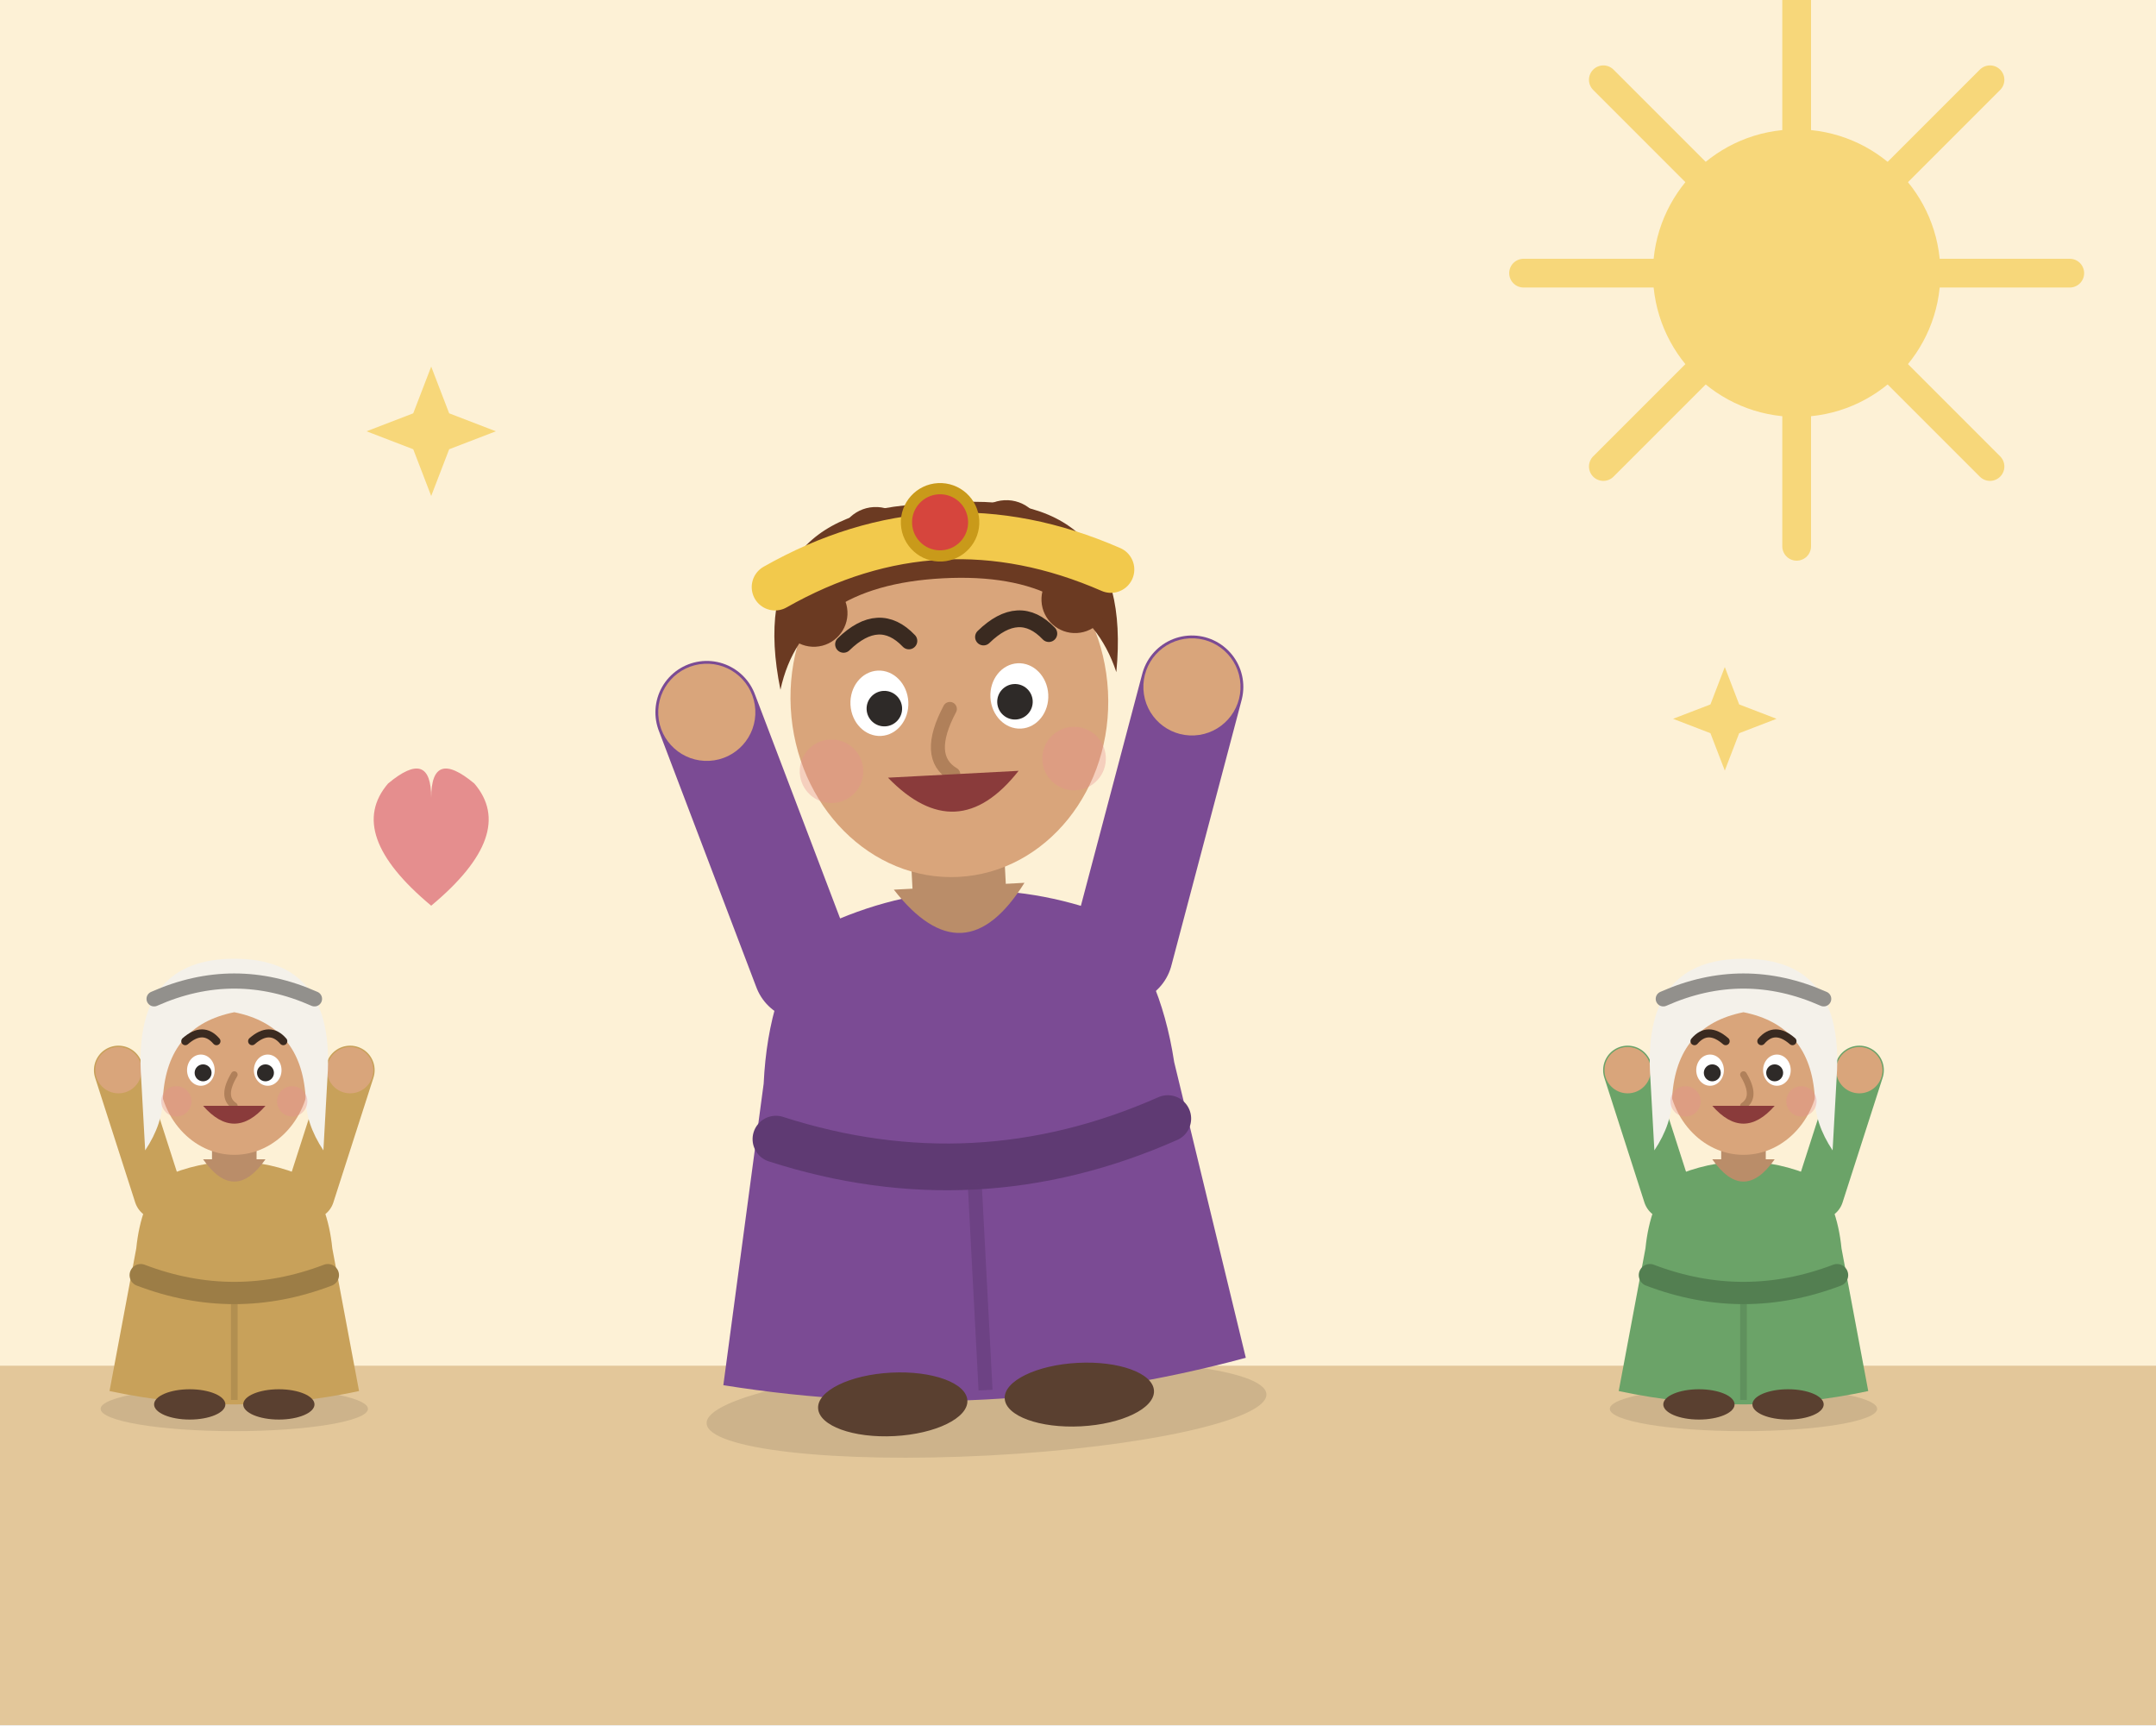
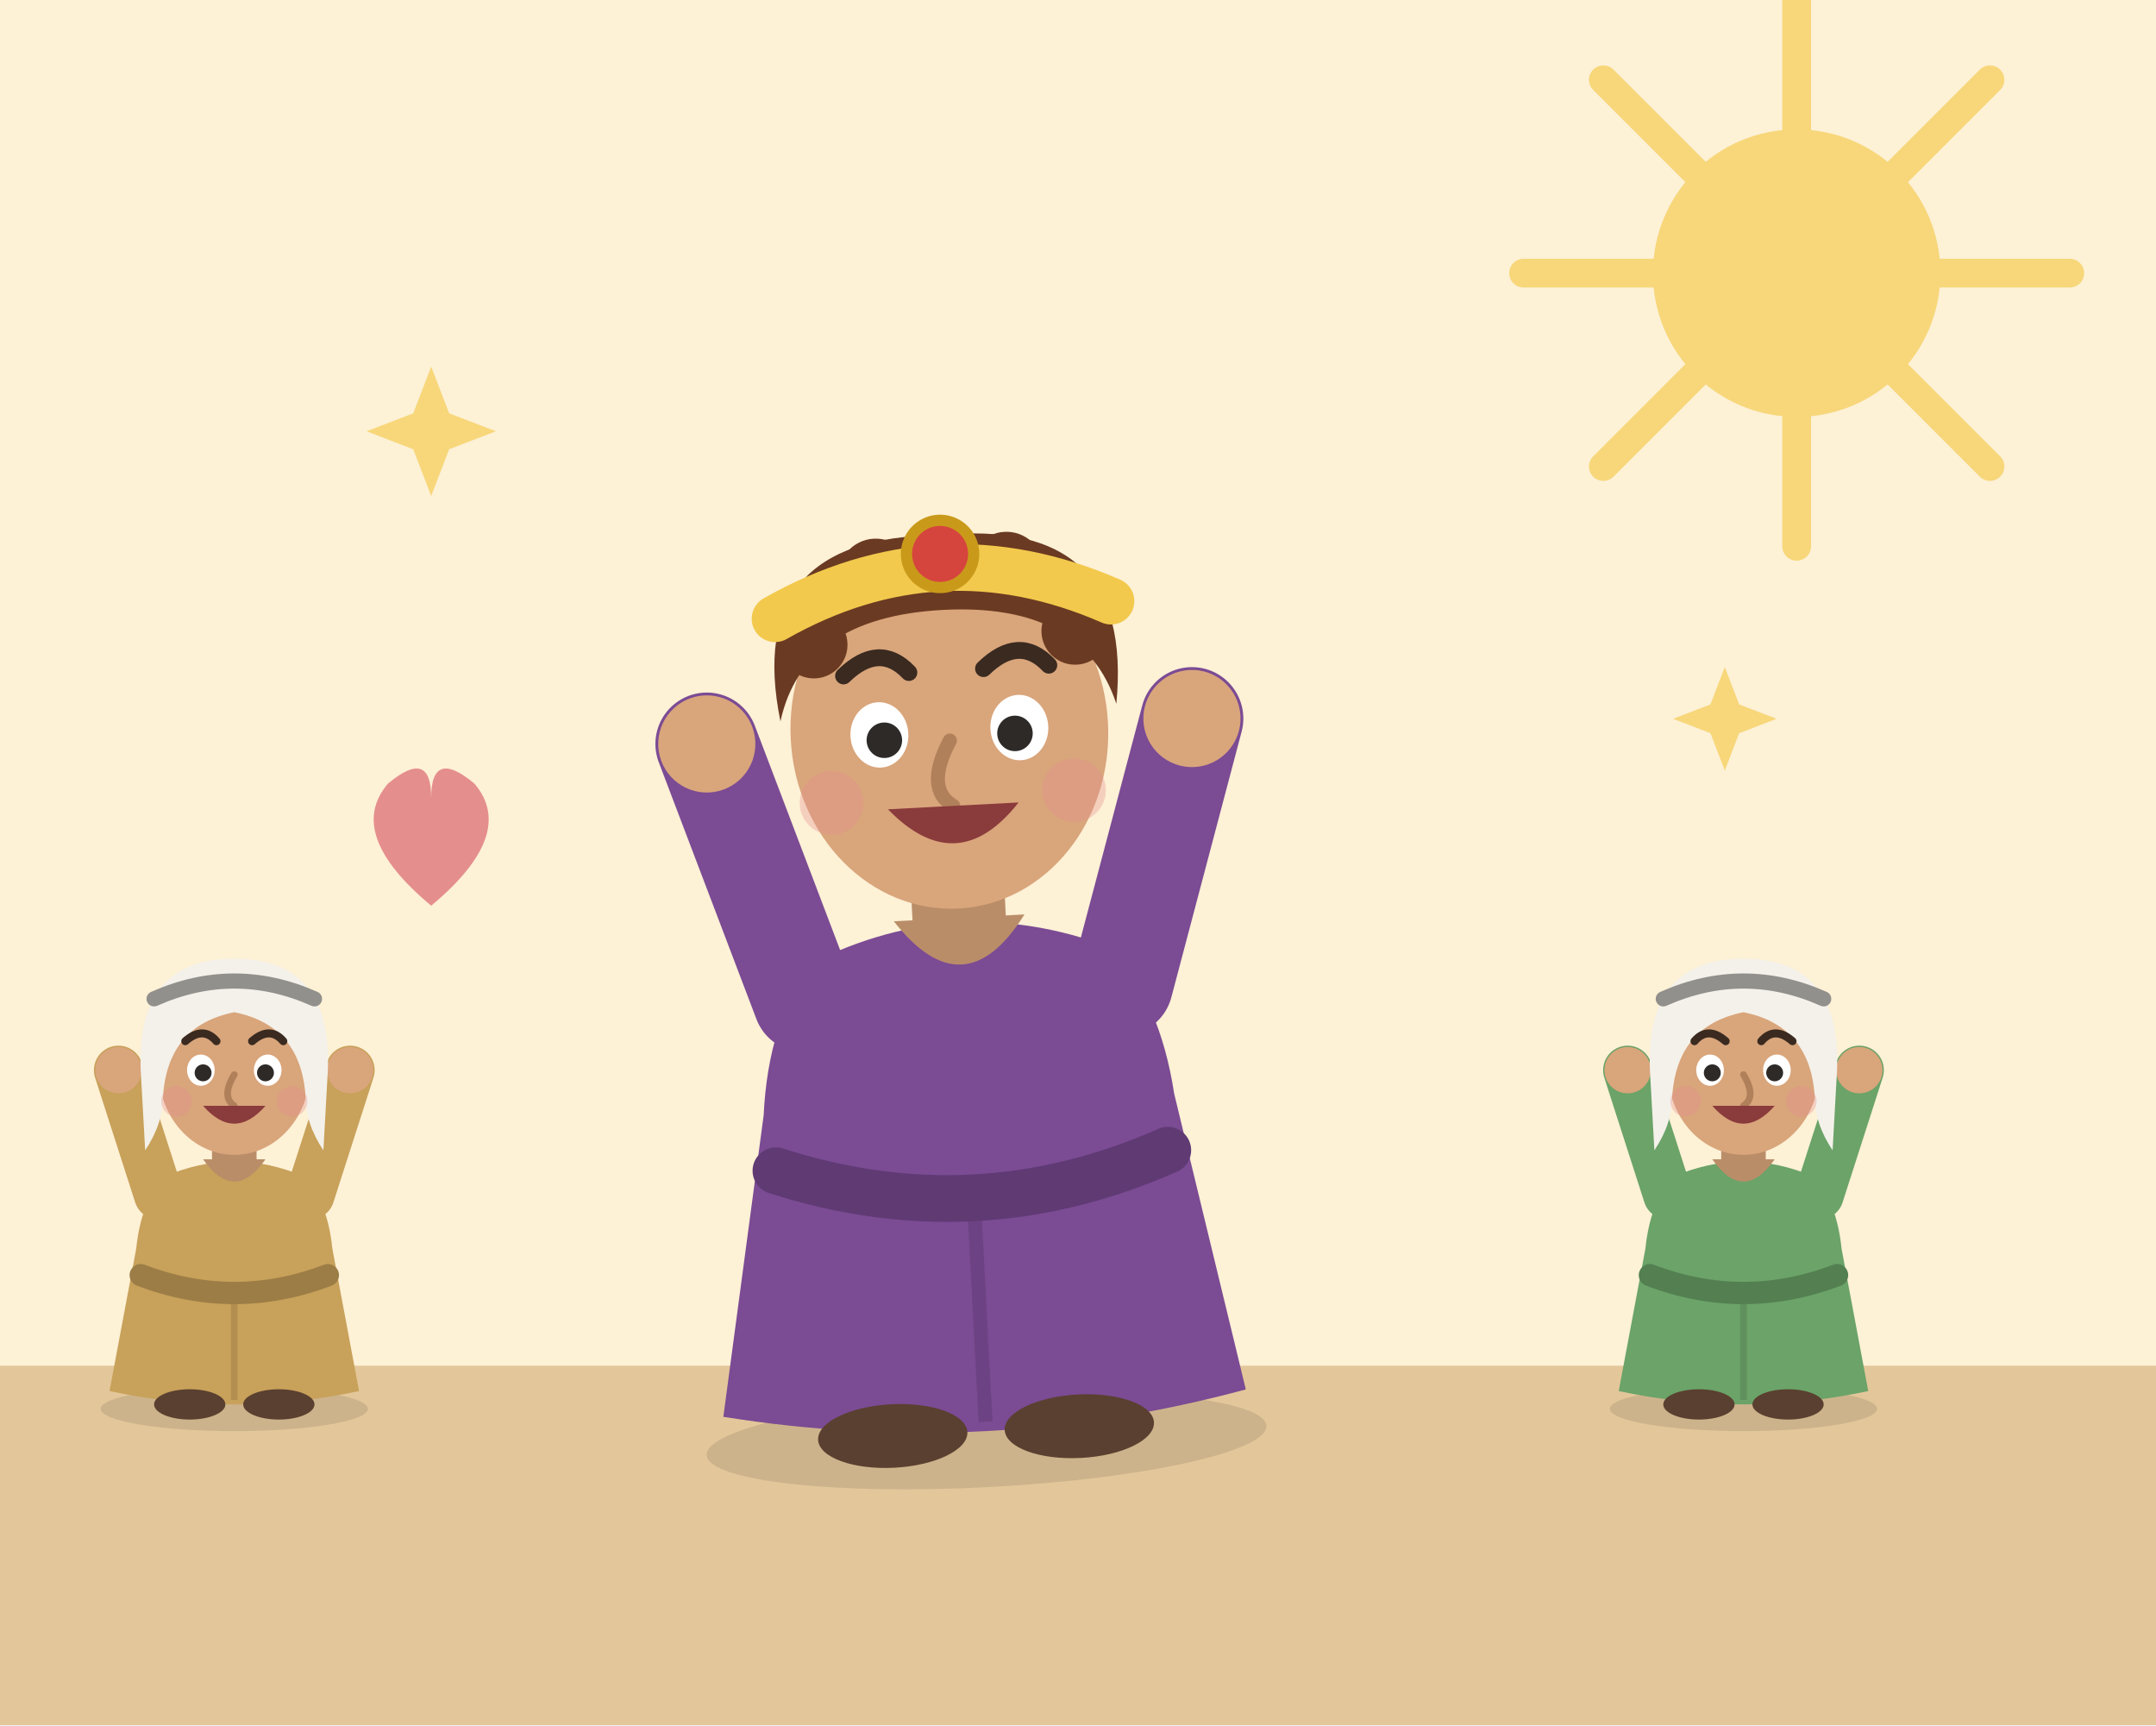
<svg xmlns="http://www.w3.org/2000/svg" viewBox="0 0 300 240">
  <rect width="300" height="240" fill="#FDF1D6" />
  <rect y="190" width="300" height="50" fill="#E3C79A" />
  <line x1="250" y1="38" x2="288.0" y2="38.0" stroke="#F7D77A" stroke-width="4" stroke-linecap="round" />
  <line x1="250" y1="38" x2="276.9" y2="64.9" stroke="#F7D77A" stroke-width="4" stroke-linecap="round" />
  <line x1="250" y1="38" x2="250.0" y2="76.0" stroke="#F7D77A" stroke-width="4" stroke-linecap="round" />
  <line x1="250" y1="38" x2="223.1" y2="64.9" stroke="#F7D77A" stroke-width="4" stroke-linecap="round" />
  <line x1="250" y1="38" x2="212.0" y2="38.0" stroke="#F7D77A" stroke-width="4" stroke-linecap="round" />
  <line x1="250" y1="38" x2="223.1" y2="11.1" stroke="#F7D77A" stroke-width="4" stroke-linecap="round" />
  <line x1="250" y1="38" x2="250.0" y2="0.0" stroke="#F7D77A" stroke-width="4" stroke-linecap="round" />
  <line x1="250" y1="38" x2="276.9" y2="11.1" stroke="#F7D77A" stroke-width="4" stroke-linecap="round" />
  <circle cx="250" cy="38" r="20" fill="#F7D77A" />
  <g transform="translate(60,60) scale(1)">
    <path d="M0-9l2.5 6.5L9 0l-6.5 2.5L0 9l-2.5-6.5L-9 0l6.5-2.5z" fill="#F7D77A" />
  </g>
  <g transform="translate(240,100) scale(0.8)">
    <path d="M0-9l2.5 6.5L9 0l-6.5 2.5L0 9l-2.5-6.5L-9 0l6.5-2.5z" fill="#F7D77A" />
  </g>
  <g transform="translate(60,120) scale(1)">
    <path d="M0 6q-12-10-6-17q6-5 6 2q0-7 6-2q6 7-6 17z" fill="#E58E8E" />
  </g>
  <g transform="translate(246,150) scale(0.8)">
    <path d="M0 6q-12-10-6-17q6-5 6 2q0-7 6-2q6 7-6 17z" fill="#E58E8E" />
  </g>
-   <g transform="translate(98,60.8) scale(1.3)">
+   <g transform="translate(98,65.2) scale(1.3)">
    <g transform="rotate(-3 30 100)">
      <ellipse cx="30" cy="104" rx="30" ry="5" fill="#000" opacity=".1" />
      <line x1="13" y1="56" x2="4" y2="28" stroke="#7B4B94" stroke-width="11" stroke-linecap="round" />
      <line x1="47" y1="56" x2="56" y2="28" stroke="#7B4B94" stroke-width="11" stroke-linecap="round" />
      <rect x="25" y="40" width="10" height="14" rx="4" fill="#BA8D69" />
      <path d="M14 52Q30 45 46 52Q51 58 52 68L58 100Q30 106 2 100L8 68Q9 58 14 52Z" fill="#7B4B94" />
      <path d="M9 74Q30 82 51 74" stroke="#5F3A73" stroke-width="5" fill="none" stroke-linecap="round" />
      <path d="M30 80V102" stroke="#5F3A73" stroke-width="1.5" opacity=".5" />
      <ellipse cx="20" cy="103" rx="8" ry="3.4" fill="#5A4030" />
      <ellipse cx="40" cy="103" rx="8" ry="3.4" fill="#5A4030" />
      <path d="M23 48Q30 58 37 48Z" fill="#BA8D69" />
      <circle cx="4" cy="28" r="5.2" fill="#D9A57B" />
      <circle cx="56" cy="28" r="5.2" fill="#D9A57B" />
      <ellipse cx="30" cy="28" rx="17" ry="19" fill="#D9A57B" />
      <path d="M12 26Q9 6 30 7Q51 6 48 26Q45 15 30 15Q15 15 12 26Z" fill="#6B3A22" />
      <circle cx="16" cy="18" r="3.6" fill="#6B3A22" />
      <circle cx="44" cy="18" r="3.6" fill="#6B3A22" />
      <circle cx="23" cy="11" r="4" fill="#6B3A22" />
      <circle cx="37" cy="11" r="4" fill="#6B3A22" />
      <path d="M12 15Q30 6 48 15" stroke="#F2C94C" stroke-width="5" fill="none" stroke-linecap="round" />
      <circle cx="30" cy="9" r="3.6" fill="#D6453D" stroke="#C99A1A" stroke-width="1.2" />
      <ellipse cx="22.5" cy="28" rx="3.1" ry="3.5" fill="#fff" />
      <ellipse cx="37.5" cy="28" rx="3.1" ry="3.5" fill="#fff" />
      <circle cx="23" cy="28.6" r="1.9" fill="#2E2A28" />
      <circle cx="37" cy="28.6" r="1.9" fill="#2E2A28" />
      <circle cx="17" cy="35" r="3.4" fill="#E58E8E" opacity=".35" />
      <circle cx="43" cy="35" r="3.4" fill="#E58E8E" opacity=".35" />
      <path d="M30 29q-3 5 0 7" stroke="#B0805A" stroke-width="1.5" fill="none" stroke-linecap="round" />
      <path d="M23 36q7 8 14 0z" fill="#8A3B3B" />
      <path d="M19 21.5q4-3.5 7 0M34 21.5q4-3.5 7 0" stroke="#3A2A20" stroke-width="1.8" fill="none" stroke-linecap="round" />
    </g>
  </g>
  <g transform="translate(14,131.52) scale(0.62)">
    <ellipse cx="30" cy="104" rx="30" ry="5" fill="#000" opacity=".1" />
    <line x1="13" y1="56" x2="4" y2="28" stroke="#C8A15A" stroke-width="11" stroke-linecap="round" />
    <line x1="47" y1="56" x2="56" y2="28" stroke="#C8A15A" stroke-width="11" stroke-linecap="round" />
    <rect x="25" y="40" width="10" height="14" rx="4" fill="#BA8D69" />
    <path d="M14 52Q30 45 46 52Q51 58 52 68L58 100Q30 106 2 100L8 68Q9 58 14 52Z" fill="#C8A15A" />
    <path d="M9 74Q30 82 51 74" stroke="#9C7D46" stroke-width="5" fill="none" stroke-linecap="round" />
    <path d="M30 80V102" stroke="#9C7D46" stroke-width="1.5" opacity=".5" />
    <ellipse cx="20" cy="103" rx="8" ry="3.4" fill="#5A4030" />
    <ellipse cx="40" cy="103" rx="8" ry="3.4" fill="#5A4030" />
    <path d="M23 48Q30 58 37 48Z" fill="#BA8D69" />
    <circle cx="4" cy="28" r="5.2" fill="#D9A57B" />
    <circle cx="56" cy="28" r="5.2" fill="#D9A57B" />
    <ellipse cx="30" cy="28" rx="17" ry="19" fill="#D9A57B" />
    <path d="M30 3Q8 3 9 28L10 46Q14 40 14 34Q15 18 30 15Q45 18 46 34Q46 40 50 46L51 28Q52 3 30 3Z" fill="#F4F1EA" />
    <path d="M12 12Q30 4 48 12" stroke="#92908C" stroke-width="3.4" fill="none" stroke-linecap="round" />
    <ellipse cx="22.5" cy="28" rx="3.1" ry="3.5" fill="#fff" />
    <ellipse cx="37.5" cy="28" rx="3.1" ry="3.5" fill="#fff" />
    <circle cx="23" cy="28.6" r="1.9" fill="#2E2A28" />
    <circle cx="37" cy="28.6" r="1.9" fill="#2E2A28" />
    <circle cx="17" cy="35" r="3.4" fill="#E58E8E" opacity=".35" />
    <circle cx="43" cy="35" r="3.4" fill="#E58E8E" opacity=".35" />
    <path d="M30 29q-3 5 0 7" stroke="#B0805A" stroke-width="1.5" fill="none" stroke-linecap="round" />
    <path d="M23 36q7 8 14 0z" fill="#8A3B3B" />
    <path d="M19 21.5q4-3.5 7 0M34 21.5q4-3.5 7 0" stroke="#3A2A20" stroke-width="1.8" fill="none" stroke-linecap="round" />
  </g>
  <g transform="translate(261.2,131.52) scale(-0.62,0.62)">
    <ellipse cx="30" cy="104" rx="30" ry="5" fill="#000" opacity=".1" />
    <line x1="13" y1="56" x2="4" y2="28" stroke="#6BA368" stroke-width="11" stroke-linecap="round" />
    <line x1="47" y1="56" x2="56" y2="28" stroke="#6BA368" stroke-width="11" stroke-linecap="round" />
    <rect x="25" y="40" width="10" height="14" rx="4" fill="#BA8D69" />
    <path d="M14 52Q30 45 46 52Q51 58 52 68L58 100Q30 106 2 100L8 68Q9 58 14 52Z" fill="#6BA368" />
    <path d="M9 74Q30 82 51 74" stroke="#537F51" stroke-width="5" fill="none" stroke-linecap="round" />
    <path d="M30 80V102" stroke="#537F51" stroke-width="1.5" opacity=".5" />
    <ellipse cx="20" cy="103" rx="8" ry="3.4" fill="#5A4030" />
    <ellipse cx="40" cy="103" rx="8" ry="3.4" fill="#5A4030" />
    <path d="M23 48Q30 58 37 48Z" fill="#BA8D69" />
    <circle cx="4" cy="28" r="5.2" fill="#D9A57B" />
    <circle cx="56" cy="28" r="5.2" fill="#D9A57B" />
    <ellipse cx="30" cy="28" rx="17" ry="19" fill="#D9A57B" />
    <path d="M30 3Q8 3 9 28L10 46Q14 40 14 34Q15 18 30 15Q45 18 46 34Q46 40 50 46L51 28Q52 3 30 3Z" fill="#F4F1EA" />
    <path d="M12 12Q30 4 48 12" stroke="#92908C" stroke-width="3.4" fill="none" stroke-linecap="round" />
    <ellipse cx="22.5" cy="28" rx="3.1" ry="3.5" fill="#fff" />
    <ellipse cx="37.5" cy="28" rx="3.1" ry="3.5" fill="#fff" />
    <circle cx="23" cy="28.6" r="1.9" fill="#2E2A28" />
    <circle cx="37" cy="28.6" r="1.9" fill="#2E2A28" />
    <circle cx="17" cy="35" r="3.4" fill="#E58E8E" opacity=".35" />
    <circle cx="43" cy="35" r="3.4" fill="#E58E8E" opacity=".35" />
    <path d="M30 29q-3 5 0 7" stroke="#B0805A" stroke-width="1.5" fill="none" stroke-linecap="round" />
    <path d="M23 36q7 8 14 0z" fill="#8A3B3B" />
    <path d="M19 21.5q4-3.5 7 0M34 21.5q4-3.5 7 0" stroke="#3A2A20" stroke-width="1.8" fill="none" stroke-linecap="round" />
  </g>
</svg>
